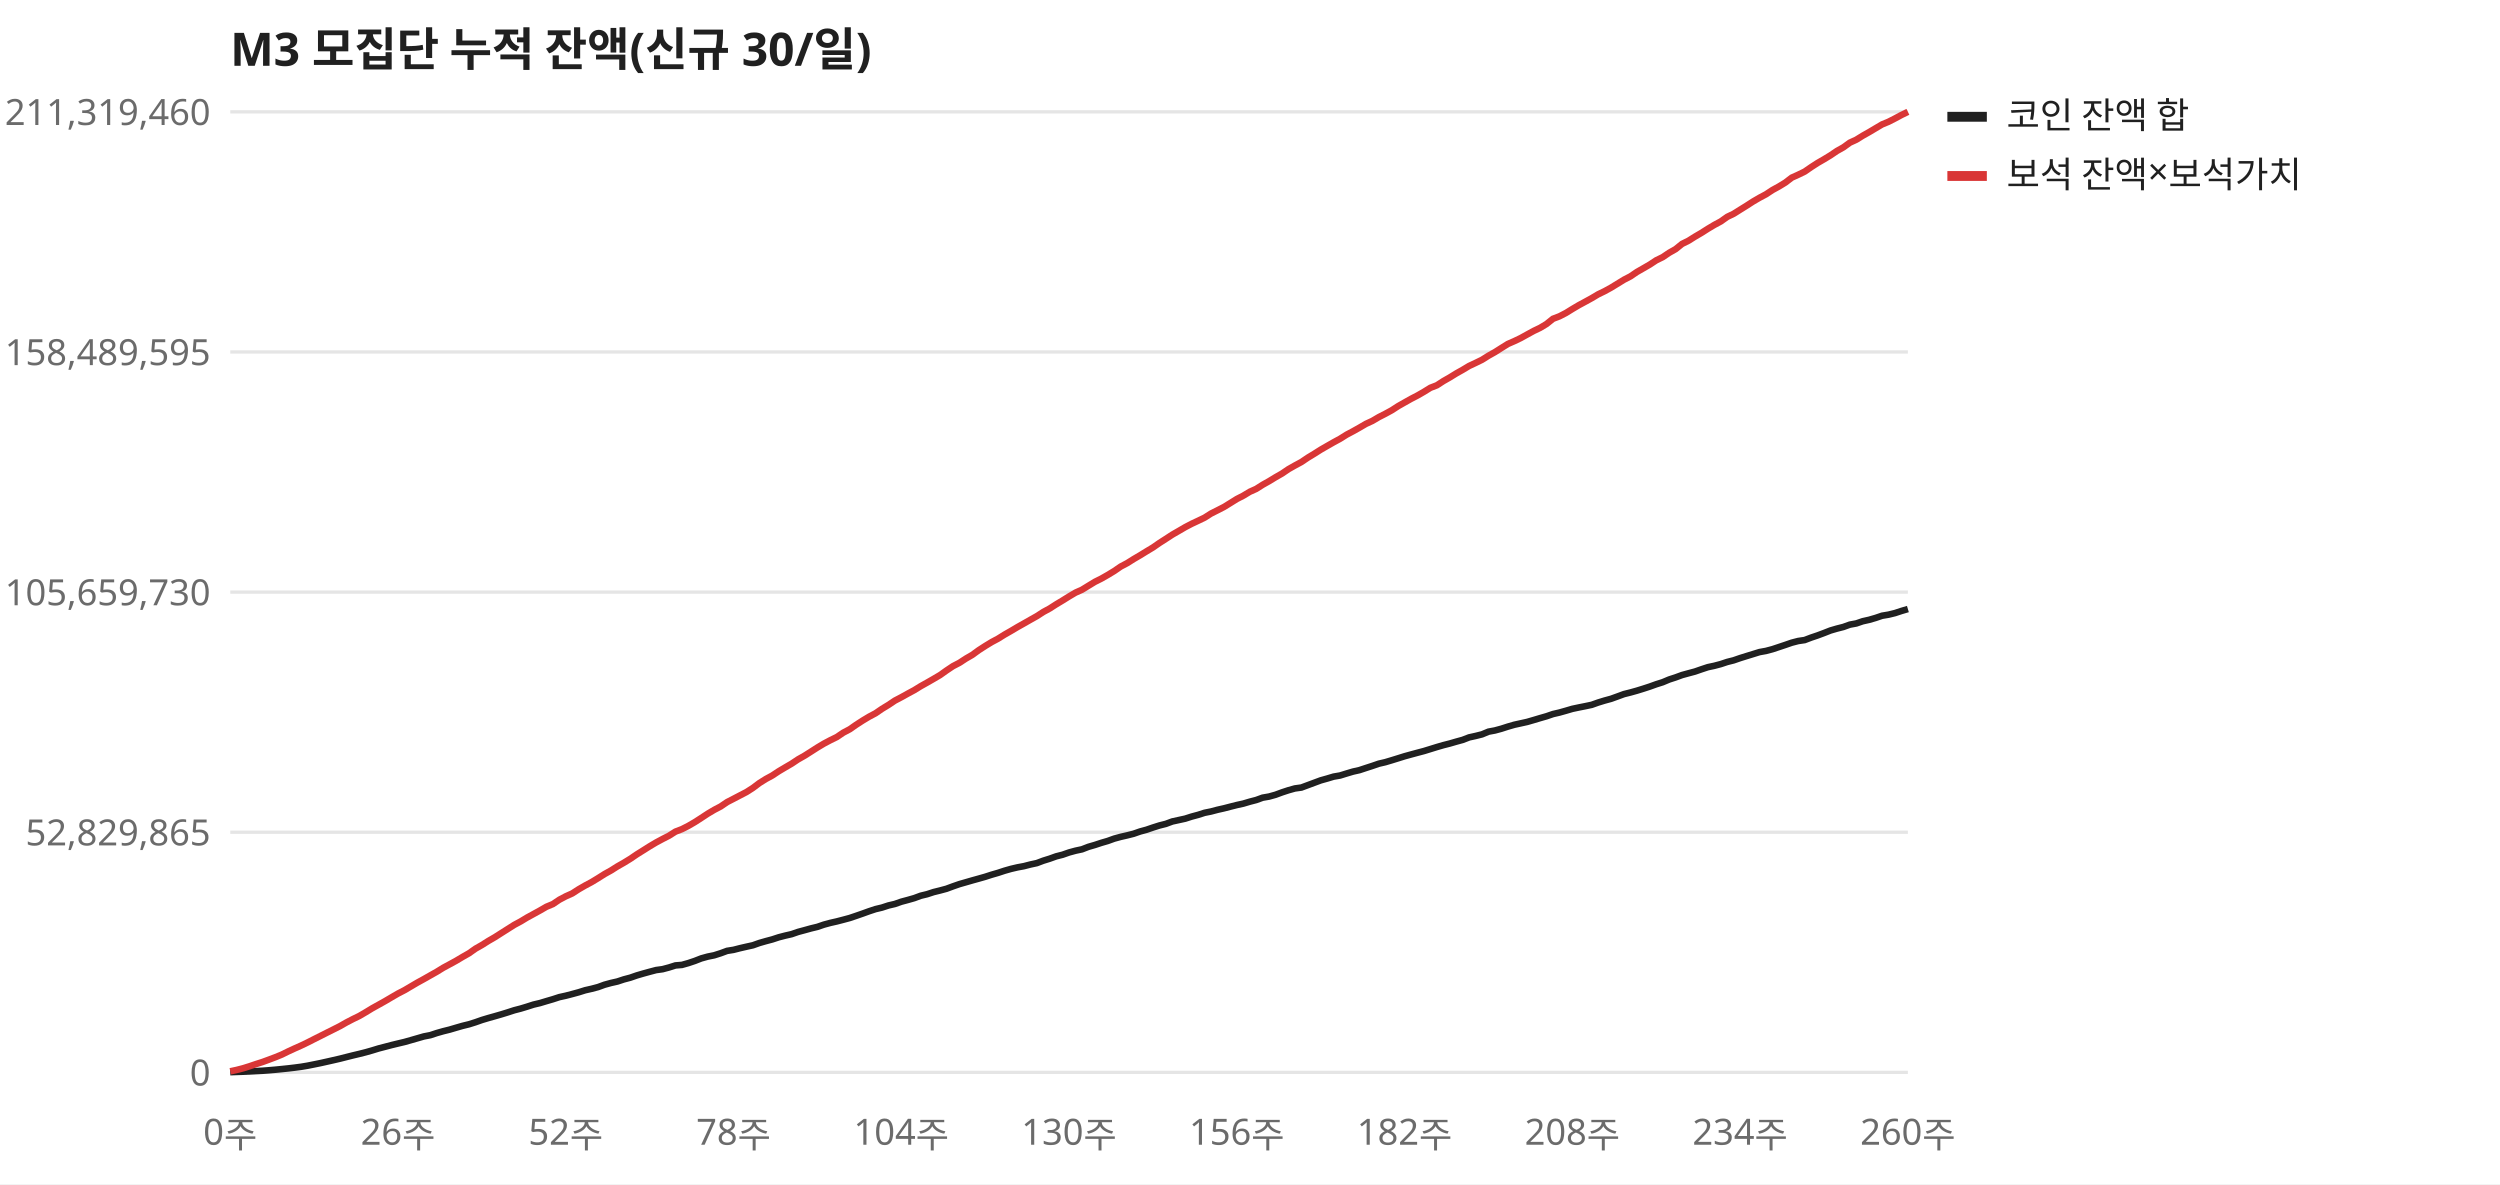
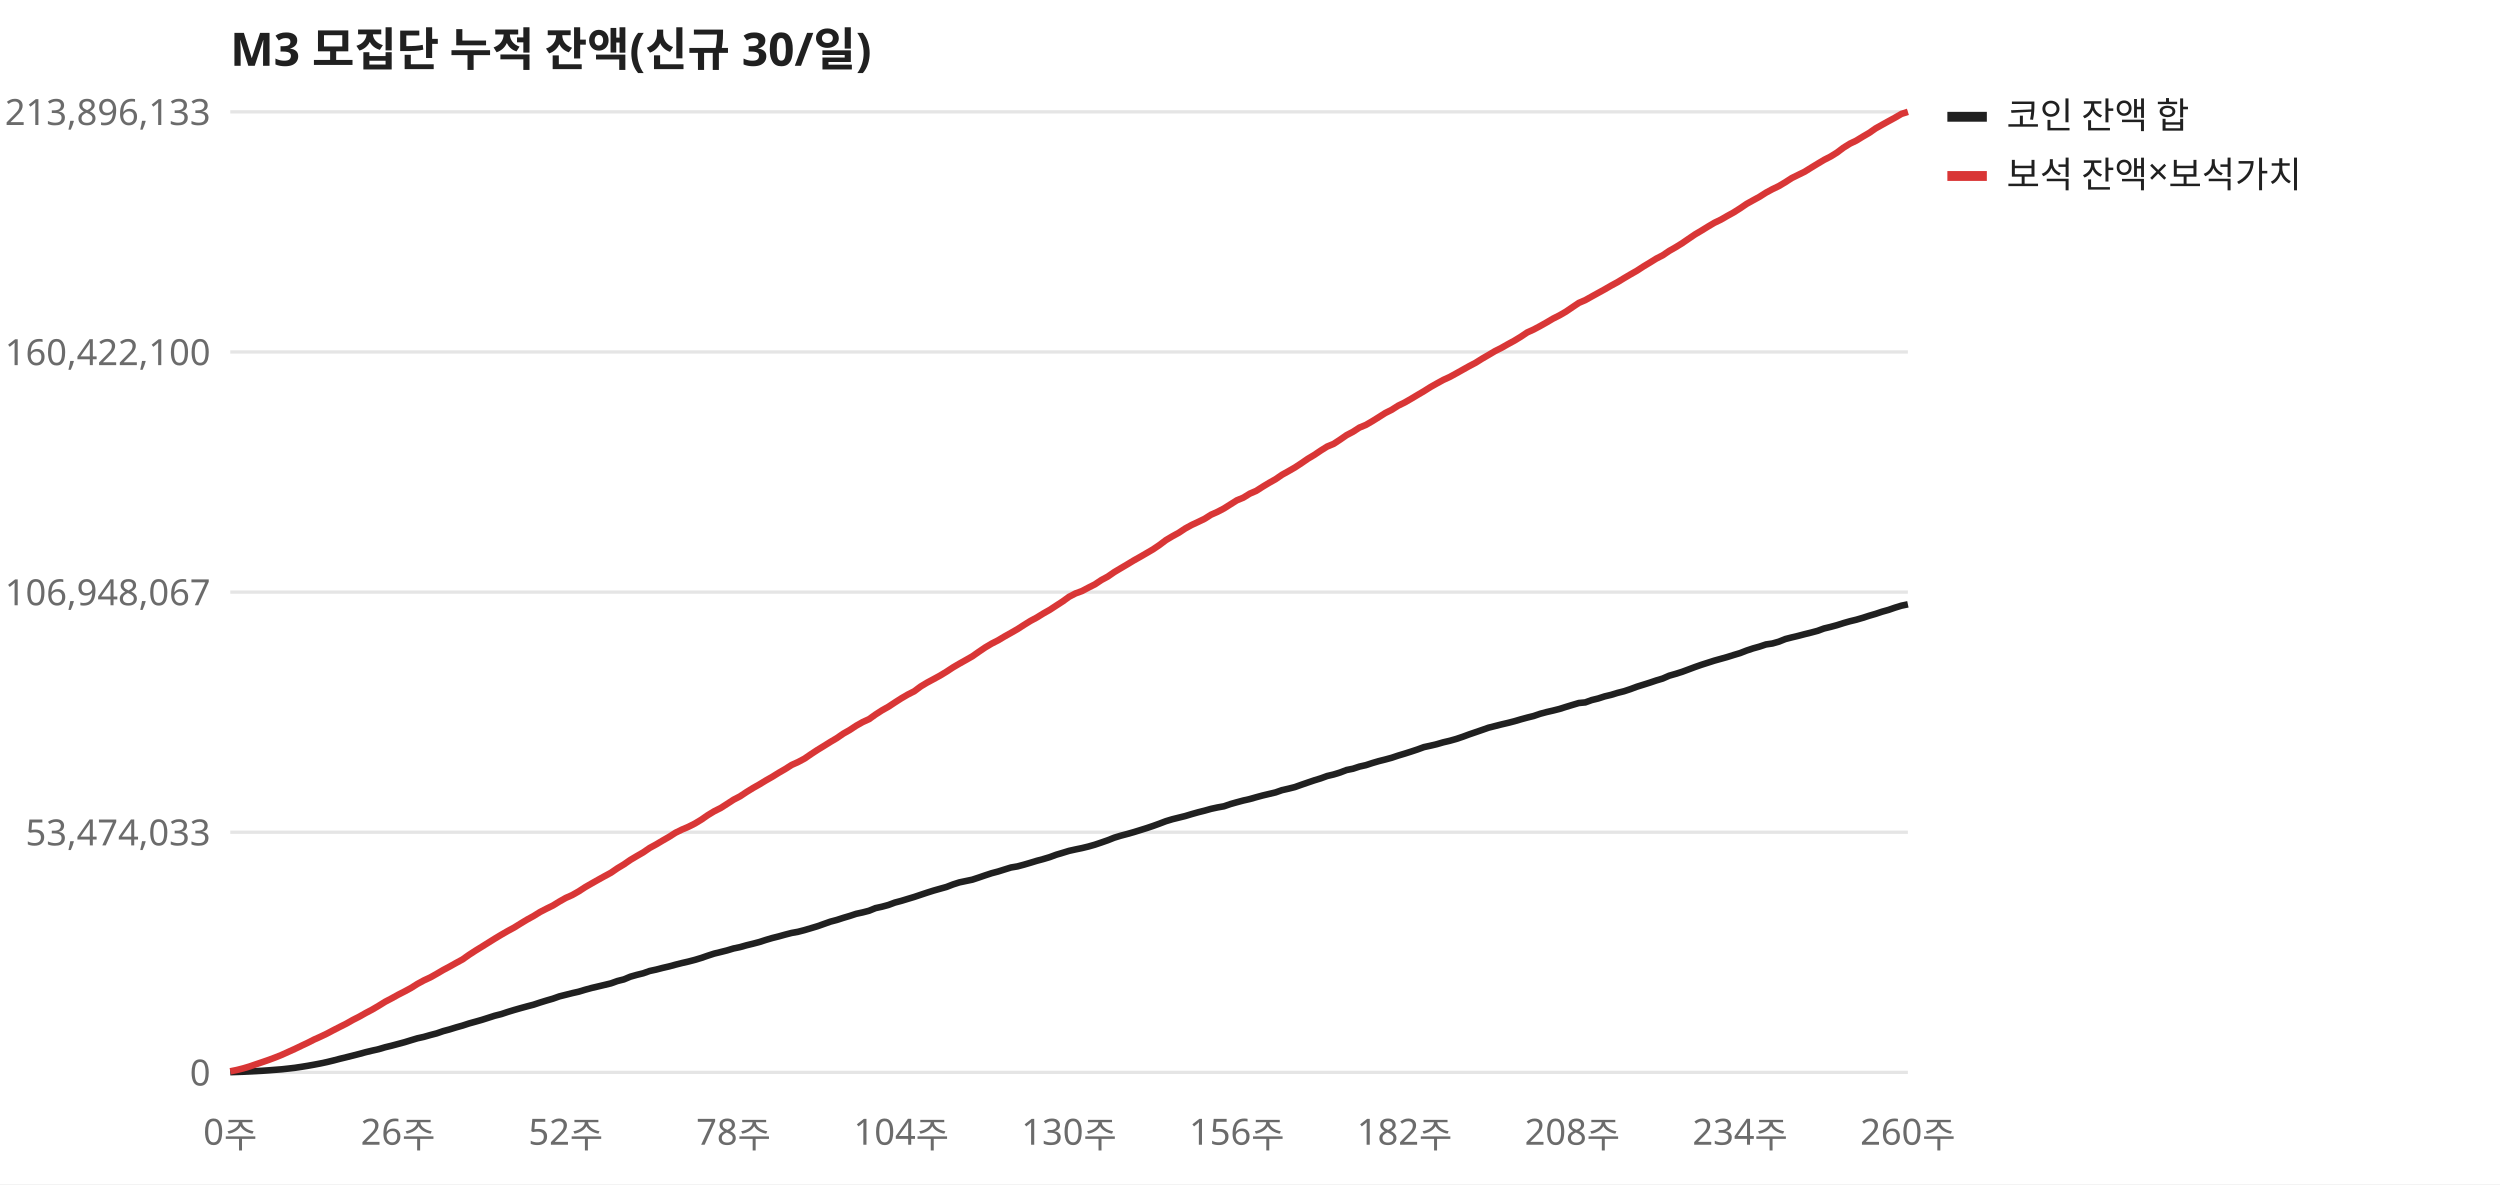
<svg xmlns="http://www.w3.org/2000/svg" viewBox="0 0 760 360" font-family="sans-serif" font-size="11">
  <rect width="100%" height="100%" fill="#fff" />
  <text x="70" y="20" font-size="14" font-weight="bold" fill="#202020">M3 모집단 누적 잔액(신규 30/일)</text>
  <line x1="70" x2="580" y1="326" y2="326" stroke="#e5e5e5" />
  <text x="64" y="330" text-anchor="end" fill="#6b6b6b">0</text>
  <line x1="70" x2="580" y1="253" y2="253" stroke="#e5e5e5" />
-   <text x="64" y="257" text-anchor="end" fill="#6b6b6b">52,829,865</text>
+   <text x="64" y="257" text-anchor="end" fill="#6b6b6b">53,474,033</text>
  <line x1="70" x2="580" y1="180" y2="180" stroke="#e5e5e5" />
-   <text x="64" y="184" text-anchor="end" fill="#6b6b6b">105,659,730</text>
+   <text x="64" y="184" text-anchor="end" fill="#6b6b6b">106,948,067</text>
  <line x1="70" x2="580" y1="107" y2="107" stroke="#e5e5e5" />
-   <text x="64" y="111" text-anchor="end" fill="#6b6b6b">158,489,595</text>
+   <text x="64" y="111" text-anchor="end" fill="#6b6b6b">160,422,100</text>
  <line x1="70" x2="580" y1="34" y2="34" stroke="#e5e5e5" />
-   <text x="64" y="38" text-anchor="end" fill="#6b6b6b">211,319,460</text>
+   <text x="64" y="38" text-anchor="end" fill="#6b6b6b">213,896,133</text>
  <text x="70" y="348" text-anchor="middle" fill="#6b6b6b">0주</text>
  <text x="71.962" y="348" text-anchor="middle" fill="#6b6b6b" />
  <text x="73.923" y="348" text-anchor="middle" fill="#6b6b6b" />
  <text x="75.885" y="348" text-anchor="middle" fill="#6b6b6b" />
  <text x="77.846" y="348" text-anchor="middle" fill="#6b6b6b" />
  <text x="79.808" y="348" text-anchor="middle" fill="#6b6b6b" />
  <text x="81.769" y="348" text-anchor="middle" fill="#6b6b6b" />
  <text x="83.731" y="348" text-anchor="middle" fill="#6b6b6b" />
  <text x="85.692" y="348" text-anchor="middle" fill="#6b6b6b" />
  <text x="87.654" y="348" text-anchor="middle" fill="#6b6b6b" />
  <text x="89.615" y="348" text-anchor="middle" fill="#6b6b6b" />
  <text x="91.577" y="348" text-anchor="middle" fill="#6b6b6b" />
  <text x="93.538" y="348" text-anchor="middle" fill="#6b6b6b" />
  <text x="95.5" y="348" text-anchor="middle" fill="#6b6b6b" />
  <text x="97.462" y="348" text-anchor="middle" fill="#6b6b6b" />
  <text x="99.423" y="348" text-anchor="middle" fill="#6b6b6b" />
  <text x="101.385" y="348" text-anchor="middle" fill="#6b6b6b" />
  <text x="103.346" y="348" text-anchor="middle" fill="#6b6b6b" />
  <text x="105.308" y="348" text-anchor="middle" fill="#6b6b6b" />
  <text x="107.269" y="348" text-anchor="middle" fill="#6b6b6b" />
  <text x="109.231" y="348" text-anchor="middle" fill="#6b6b6b" />
  <text x="111.192" y="348" text-anchor="middle" fill="#6b6b6b" />
  <text x="113.154" y="348" text-anchor="middle" fill="#6b6b6b" />
  <text x="115.115" y="348" text-anchor="middle" fill="#6b6b6b" />
  <text x="117.077" y="348" text-anchor="middle" fill="#6b6b6b" />
  <text x="119.038" y="348" text-anchor="middle" fill="#6b6b6b" />
  <text x="121" y="348" text-anchor="middle" fill="#6b6b6b">26주</text>
  <text x="122.962" y="348" text-anchor="middle" fill="#6b6b6b" />
  <text x="124.923" y="348" text-anchor="middle" fill="#6b6b6b" />
  <text x="126.885" y="348" text-anchor="middle" fill="#6b6b6b" />
  <text x="128.846" y="348" text-anchor="middle" fill="#6b6b6b" />
  <text x="130.808" y="348" text-anchor="middle" fill="#6b6b6b" />
  <text x="132.769" y="348" text-anchor="middle" fill="#6b6b6b" />
  <text x="134.731" y="348" text-anchor="middle" fill="#6b6b6b" />
  <text x="136.692" y="348" text-anchor="middle" fill="#6b6b6b" />
  <text x="138.654" y="348" text-anchor="middle" fill="#6b6b6b" />
  <text x="140.615" y="348" text-anchor="middle" fill="#6b6b6b" />
  <text x="142.577" y="348" text-anchor="middle" fill="#6b6b6b" />
  <text x="144.538" y="348" text-anchor="middle" fill="#6b6b6b" />
  <text x="146.5" y="348" text-anchor="middle" fill="#6b6b6b" />
  <text x="148.462" y="348" text-anchor="middle" fill="#6b6b6b" />
  <text x="150.423" y="348" text-anchor="middle" fill="#6b6b6b" />
  <text x="152.385" y="348" text-anchor="middle" fill="#6b6b6b" />
  <text x="154.346" y="348" text-anchor="middle" fill="#6b6b6b" />
  <text x="156.308" y="348" text-anchor="middle" fill="#6b6b6b" />
  <text x="158.269" y="348" text-anchor="middle" fill="#6b6b6b" />
  <text x="160.231" y="348" text-anchor="middle" fill="#6b6b6b" />
  <text x="162.192" y="348" text-anchor="middle" fill="#6b6b6b" />
  <text x="164.154" y="348" text-anchor="middle" fill="#6b6b6b" />
  <text x="166.115" y="348" text-anchor="middle" fill="#6b6b6b" />
  <text x="168.077" y="348" text-anchor="middle" fill="#6b6b6b" />
  <text x="170.038" y="348" text-anchor="middle" fill="#6b6b6b" />
  <text x="172" y="348" text-anchor="middle" fill="#6b6b6b">52주</text>
  <text x="173.962" y="348" text-anchor="middle" fill="#6b6b6b" />
  <text x="175.923" y="348" text-anchor="middle" fill="#6b6b6b" />
  <text x="177.885" y="348" text-anchor="middle" fill="#6b6b6b" />
  <text x="179.846" y="348" text-anchor="middle" fill="#6b6b6b" />
  <text x="181.808" y="348" text-anchor="middle" fill="#6b6b6b" />
  <text x="183.769" y="348" text-anchor="middle" fill="#6b6b6b" />
  <text x="185.731" y="348" text-anchor="middle" fill="#6b6b6b" />
  <text x="187.692" y="348" text-anchor="middle" fill="#6b6b6b" />
  <text x="189.654" y="348" text-anchor="middle" fill="#6b6b6b" />
  <text x="191.615" y="348" text-anchor="middle" fill="#6b6b6b" />
  <text x="193.577" y="348" text-anchor="middle" fill="#6b6b6b" />
  <text x="195.538" y="348" text-anchor="middle" fill="#6b6b6b" />
  <text x="197.5" y="348" text-anchor="middle" fill="#6b6b6b" />
  <text x="199.462" y="348" text-anchor="middle" fill="#6b6b6b" />
  <text x="201.423" y="348" text-anchor="middle" fill="#6b6b6b" />
  <text x="203.385" y="348" text-anchor="middle" fill="#6b6b6b" />
  <text x="205.346" y="348" text-anchor="middle" fill="#6b6b6b" />
  <text x="207.308" y="348" text-anchor="middle" fill="#6b6b6b" />
  <text x="209.269" y="348" text-anchor="middle" fill="#6b6b6b" />
  <text x="211.231" y="348" text-anchor="middle" fill="#6b6b6b" />
  <text x="213.192" y="348" text-anchor="middle" fill="#6b6b6b" />
  <text x="215.154" y="348" text-anchor="middle" fill="#6b6b6b" />
  <text x="217.115" y="348" text-anchor="middle" fill="#6b6b6b" />
  <text x="219.077" y="348" text-anchor="middle" fill="#6b6b6b" />
  <text x="221.038" y="348" text-anchor="middle" fill="#6b6b6b" />
  <text x="223" y="348" text-anchor="middle" fill="#6b6b6b">78주</text>
  <text x="224.962" y="348" text-anchor="middle" fill="#6b6b6b" />
  <text x="226.923" y="348" text-anchor="middle" fill="#6b6b6b" />
  <text x="228.885" y="348" text-anchor="middle" fill="#6b6b6b" />
  <text x="230.846" y="348" text-anchor="middle" fill="#6b6b6b" />
  <text x="232.808" y="348" text-anchor="middle" fill="#6b6b6b" />
  <text x="234.769" y="348" text-anchor="middle" fill="#6b6b6b" />
  <text x="236.731" y="348" text-anchor="middle" fill="#6b6b6b" />
  <text x="238.692" y="348" text-anchor="middle" fill="#6b6b6b" />
  <text x="240.654" y="348" text-anchor="middle" fill="#6b6b6b" />
  <text x="242.615" y="348" text-anchor="middle" fill="#6b6b6b" />
  <text x="244.577" y="348" text-anchor="middle" fill="#6b6b6b" />
  <text x="246.538" y="348" text-anchor="middle" fill="#6b6b6b" />
  <text x="248.5" y="348" text-anchor="middle" fill="#6b6b6b" />
  <text x="250.462" y="348" text-anchor="middle" fill="#6b6b6b" />
  <text x="252.423" y="348" text-anchor="middle" fill="#6b6b6b" />
  <text x="254.385" y="348" text-anchor="middle" fill="#6b6b6b" />
  <text x="256.346" y="348" text-anchor="middle" fill="#6b6b6b" />
  <text x="258.308" y="348" text-anchor="middle" fill="#6b6b6b" />
  <text x="260.269" y="348" text-anchor="middle" fill="#6b6b6b" />
  <text x="262.231" y="348" text-anchor="middle" fill="#6b6b6b" />
  <text x="264.192" y="348" text-anchor="middle" fill="#6b6b6b" />
  <text x="266.154" y="348" text-anchor="middle" fill="#6b6b6b" />
  <text x="268.115" y="348" text-anchor="middle" fill="#6b6b6b" />
  <text x="270.077" y="348" text-anchor="middle" fill="#6b6b6b" />
  <text x="272.038" y="348" text-anchor="middle" fill="#6b6b6b" />
  <text x="274" y="348" text-anchor="middle" fill="#6b6b6b">104주</text>
  <text x="275.962" y="348" text-anchor="middle" fill="#6b6b6b" />
  <text x="277.923" y="348" text-anchor="middle" fill="#6b6b6b" />
  <text x="279.885" y="348" text-anchor="middle" fill="#6b6b6b" />
  <text x="281.846" y="348" text-anchor="middle" fill="#6b6b6b" />
  <text x="283.808" y="348" text-anchor="middle" fill="#6b6b6b" />
  <text x="285.769" y="348" text-anchor="middle" fill="#6b6b6b" />
  <text x="287.731" y="348" text-anchor="middle" fill="#6b6b6b" />
  <text x="289.692" y="348" text-anchor="middle" fill="#6b6b6b" />
  <text x="291.654" y="348" text-anchor="middle" fill="#6b6b6b" />
  <text x="293.615" y="348" text-anchor="middle" fill="#6b6b6b" />
  <text x="295.577" y="348" text-anchor="middle" fill="#6b6b6b" />
  <text x="297.538" y="348" text-anchor="middle" fill="#6b6b6b" />
  <text x="299.5" y="348" text-anchor="middle" fill="#6b6b6b" />
  <text x="301.462" y="348" text-anchor="middle" fill="#6b6b6b" />
  <text x="303.423" y="348" text-anchor="middle" fill="#6b6b6b" />
  <text x="305.385" y="348" text-anchor="middle" fill="#6b6b6b" />
  <text x="307.346" y="348" text-anchor="middle" fill="#6b6b6b" />
  <text x="309.308" y="348" text-anchor="middle" fill="#6b6b6b" />
  <text x="311.269" y="348" text-anchor="middle" fill="#6b6b6b" />
  <text x="313.231" y="348" text-anchor="middle" fill="#6b6b6b" />
  <text x="315.192" y="348" text-anchor="middle" fill="#6b6b6b" />
  <text x="317.154" y="348" text-anchor="middle" fill="#6b6b6b" />
  <text x="319.115" y="348" text-anchor="middle" fill="#6b6b6b" />
  <text x="321.077" y="348" text-anchor="middle" fill="#6b6b6b" />
  <text x="323.038" y="348" text-anchor="middle" fill="#6b6b6b" />
  <text x="325" y="348" text-anchor="middle" fill="#6b6b6b">130주</text>
  <text x="326.962" y="348" text-anchor="middle" fill="#6b6b6b" />
  <text x="328.923" y="348" text-anchor="middle" fill="#6b6b6b" />
  <text x="330.885" y="348" text-anchor="middle" fill="#6b6b6b" />
  <text x="332.846" y="348" text-anchor="middle" fill="#6b6b6b" />
  <text x="334.808" y="348" text-anchor="middle" fill="#6b6b6b" />
  <text x="336.769" y="348" text-anchor="middle" fill="#6b6b6b" />
  <text x="338.731" y="348" text-anchor="middle" fill="#6b6b6b" />
  <text x="340.692" y="348" text-anchor="middle" fill="#6b6b6b" />
  <text x="342.654" y="348" text-anchor="middle" fill="#6b6b6b" />
  <text x="344.615" y="348" text-anchor="middle" fill="#6b6b6b" />
  <text x="346.577" y="348" text-anchor="middle" fill="#6b6b6b" />
  <text x="348.538" y="348" text-anchor="middle" fill="#6b6b6b" />
  <text x="350.5" y="348" text-anchor="middle" fill="#6b6b6b" />
  <text x="352.462" y="348" text-anchor="middle" fill="#6b6b6b" />
  <text x="354.423" y="348" text-anchor="middle" fill="#6b6b6b" />
  <text x="356.385" y="348" text-anchor="middle" fill="#6b6b6b" />
  <text x="358.346" y="348" text-anchor="middle" fill="#6b6b6b" />
  <text x="360.308" y="348" text-anchor="middle" fill="#6b6b6b" />
  <text x="362.269" y="348" text-anchor="middle" fill="#6b6b6b" />
  <text x="364.231" y="348" text-anchor="middle" fill="#6b6b6b" />
  <text x="366.192" y="348" text-anchor="middle" fill="#6b6b6b" />
  <text x="368.154" y="348" text-anchor="middle" fill="#6b6b6b" />
  <text x="370.115" y="348" text-anchor="middle" fill="#6b6b6b" />
  <text x="372.077" y="348" text-anchor="middle" fill="#6b6b6b" />
  <text x="374.038" y="348" text-anchor="middle" fill="#6b6b6b" />
  <text x="376" y="348" text-anchor="middle" fill="#6b6b6b">156주</text>
  <text x="377.962" y="348" text-anchor="middle" fill="#6b6b6b" />
  <text x="379.923" y="348" text-anchor="middle" fill="#6b6b6b" />
  <text x="381.885" y="348" text-anchor="middle" fill="#6b6b6b" />
  <text x="383.846" y="348" text-anchor="middle" fill="#6b6b6b" />
  <text x="385.808" y="348" text-anchor="middle" fill="#6b6b6b" />
  <text x="387.769" y="348" text-anchor="middle" fill="#6b6b6b" />
  <text x="389.731" y="348" text-anchor="middle" fill="#6b6b6b" />
  <text x="391.692" y="348" text-anchor="middle" fill="#6b6b6b" />
  <text x="393.654" y="348" text-anchor="middle" fill="#6b6b6b" />
  <text x="395.615" y="348" text-anchor="middle" fill="#6b6b6b" />
  <text x="397.577" y="348" text-anchor="middle" fill="#6b6b6b" />
  <text x="399.538" y="348" text-anchor="middle" fill="#6b6b6b" />
  <text x="401.5" y="348" text-anchor="middle" fill="#6b6b6b" />
  <text x="403.462" y="348" text-anchor="middle" fill="#6b6b6b" />
  <text x="405.423" y="348" text-anchor="middle" fill="#6b6b6b" />
  <text x="407.385" y="348" text-anchor="middle" fill="#6b6b6b" />
  <text x="409.346" y="348" text-anchor="middle" fill="#6b6b6b" />
  <text x="411.308" y="348" text-anchor="middle" fill="#6b6b6b" />
  <text x="413.269" y="348" text-anchor="middle" fill="#6b6b6b" />
  <text x="415.231" y="348" text-anchor="middle" fill="#6b6b6b" />
  <text x="417.192" y="348" text-anchor="middle" fill="#6b6b6b" />
  <text x="419.154" y="348" text-anchor="middle" fill="#6b6b6b" />
  <text x="421.115" y="348" text-anchor="middle" fill="#6b6b6b" />
  <text x="423.077" y="348" text-anchor="middle" fill="#6b6b6b" />
  <text x="425.038" y="348" text-anchor="middle" fill="#6b6b6b" />
  <text x="427" y="348" text-anchor="middle" fill="#6b6b6b">182주</text>
  <text x="428.962" y="348" text-anchor="middle" fill="#6b6b6b" />
  <text x="430.923" y="348" text-anchor="middle" fill="#6b6b6b" />
  <text x="432.885" y="348" text-anchor="middle" fill="#6b6b6b" />
  <text x="434.846" y="348" text-anchor="middle" fill="#6b6b6b" />
  <text x="436.808" y="348" text-anchor="middle" fill="#6b6b6b" />
  <text x="438.769" y="348" text-anchor="middle" fill="#6b6b6b" />
  <text x="440.731" y="348" text-anchor="middle" fill="#6b6b6b" />
  <text x="442.692" y="348" text-anchor="middle" fill="#6b6b6b" />
  <text x="444.654" y="348" text-anchor="middle" fill="#6b6b6b" />
  <text x="446.615" y="348" text-anchor="middle" fill="#6b6b6b" />
  <text x="448.577" y="348" text-anchor="middle" fill="#6b6b6b" />
  <text x="450.538" y="348" text-anchor="middle" fill="#6b6b6b" />
  <text x="452.5" y="348" text-anchor="middle" fill="#6b6b6b" />
  <text x="454.462" y="348" text-anchor="middle" fill="#6b6b6b" />
  <text x="456.423" y="348" text-anchor="middle" fill="#6b6b6b" />
  <text x="458.385" y="348" text-anchor="middle" fill="#6b6b6b" />
  <text x="460.346" y="348" text-anchor="middle" fill="#6b6b6b" />
  <text x="462.308" y="348" text-anchor="middle" fill="#6b6b6b" />
  <text x="464.269" y="348" text-anchor="middle" fill="#6b6b6b" />
  <text x="466.231" y="348" text-anchor="middle" fill="#6b6b6b" />
  <text x="468.192" y="348" text-anchor="middle" fill="#6b6b6b" />
  <text x="470.154" y="348" text-anchor="middle" fill="#6b6b6b" />
  <text x="472.115" y="348" text-anchor="middle" fill="#6b6b6b" />
  <text x="474.077" y="348" text-anchor="middle" fill="#6b6b6b" />
  <text x="476.038" y="348" text-anchor="middle" fill="#6b6b6b" />
  <text x="478" y="348" text-anchor="middle" fill="#6b6b6b">208주</text>
  <text x="479.962" y="348" text-anchor="middle" fill="#6b6b6b" />
  <text x="481.923" y="348" text-anchor="middle" fill="#6b6b6b" />
  <text x="483.885" y="348" text-anchor="middle" fill="#6b6b6b" />
  <text x="485.846" y="348" text-anchor="middle" fill="#6b6b6b" />
  <text x="487.808" y="348" text-anchor="middle" fill="#6b6b6b" />
  <text x="489.769" y="348" text-anchor="middle" fill="#6b6b6b" />
  <text x="491.731" y="348" text-anchor="middle" fill="#6b6b6b" />
  <text x="493.692" y="348" text-anchor="middle" fill="#6b6b6b" />
  <text x="495.654" y="348" text-anchor="middle" fill="#6b6b6b" />
  <text x="497.615" y="348" text-anchor="middle" fill="#6b6b6b" />
  <text x="499.577" y="348" text-anchor="middle" fill="#6b6b6b" />
  <text x="501.538" y="348" text-anchor="middle" fill="#6b6b6b" />
  <text x="503.5" y="348" text-anchor="middle" fill="#6b6b6b" />
  <text x="505.462" y="348" text-anchor="middle" fill="#6b6b6b" />
  <text x="507.423" y="348" text-anchor="middle" fill="#6b6b6b" />
  <text x="509.385" y="348" text-anchor="middle" fill="#6b6b6b" />
  <text x="511.346" y="348" text-anchor="middle" fill="#6b6b6b" />
  <text x="513.308" y="348" text-anchor="middle" fill="#6b6b6b" />
  <text x="515.269" y="348" text-anchor="middle" fill="#6b6b6b" />
  <text x="517.231" y="348" text-anchor="middle" fill="#6b6b6b" />
  <text x="519.192" y="348" text-anchor="middle" fill="#6b6b6b" />
  <text x="521.154" y="348" text-anchor="middle" fill="#6b6b6b" />
  <text x="523.115" y="348" text-anchor="middle" fill="#6b6b6b" />
  <text x="525.077" y="348" text-anchor="middle" fill="#6b6b6b" />
  <text x="527.038" y="348" text-anchor="middle" fill="#6b6b6b" />
  <text x="529" y="348" text-anchor="middle" fill="#6b6b6b">234주</text>
  <text x="530.962" y="348" text-anchor="middle" fill="#6b6b6b" />
  <text x="532.923" y="348" text-anchor="middle" fill="#6b6b6b" />
  <text x="534.885" y="348" text-anchor="middle" fill="#6b6b6b" />
  <text x="536.846" y="348" text-anchor="middle" fill="#6b6b6b" />
  <text x="538.808" y="348" text-anchor="middle" fill="#6b6b6b" />
  <text x="540.769" y="348" text-anchor="middle" fill="#6b6b6b" />
  <text x="542.731" y="348" text-anchor="middle" fill="#6b6b6b" />
  <text x="544.692" y="348" text-anchor="middle" fill="#6b6b6b" />
  <text x="546.654" y="348" text-anchor="middle" fill="#6b6b6b" />
  <text x="548.615" y="348" text-anchor="middle" fill="#6b6b6b" />
  <text x="550.577" y="348" text-anchor="middle" fill="#6b6b6b" />
  <text x="552.538" y="348" text-anchor="middle" fill="#6b6b6b" />
  <text x="554.5" y="348" text-anchor="middle" fill="#6b6b6b" />
  <text x="556.462" y="348" text-anchor="middle" fill="#6b6b6b" />
  <text x="558.423" y="348" text-anchor="middle" fill="#6b6b6b" />
  <text x="560.385" y="348" text-anchor="middle" fill="#6b6b6b" />
  <text x="562.346" y="348" text-anchor="middle" fill="#6b6b6b" />
  <text x="564.308" y="348" text-anchor="middle" fill="#6b6b6b" />
  <text x="566.269" y="348" text-anchor="middle" fill="#6b6b6b" />
  <text x="568.231" y="348" text-anchor="middle" fill="#6b6b6b" />
  <text x="570.192" y="348" text-anchor="middle" fill="#6b6b6b" />
  <text x="572.154" y="348" text-anchor="middle" fill="#6b6b6b" />
  <text x="574.115" y="348" text-anchor="middle" fill="#6b6b6b" />
  <text x="576.077" y="348" text-anchor="middle" fill="#6b6b6b" />
  <text x="578.038" y="348" text-anchor="middle" fill="#6b6b6b" />
  <text x="580" y="348" text-anchor="middle" fill="#6b6b6b">260주</text>
-   <polyline fill="none" stroke="#202020" stroke-width="2" points="70,325.94 71.962,325.867 73.923,325.799 75.885,325.715 77.846,325.609 79.808,325.508 81.769,325.359 83.731,325.189 85.692,324.995 87.654,324.789 89.615,324.557 91.577,324.297 93.538,323.967 95.5,323.574 97.462,323.175 99.423,322.736 101.385,322.295 103.346,321.841 105.308,321.342 107.269,320.85 109.231,320.383 111.192,319.886 113.154,319.33 115.115,318.728 117.077,318.219 119.038,317.704 121,317.227 122.962,316.762 124.923,316.208 126.885,315.643 128.846,315.077 130.808,314.697 132.769,314.052 134.731,313.492 136.692,313.005 138.654,312.426 140.615,311.863 142.577,311.381 144.538,310.765 146.5,310.074 148.462,309.485 150.423,308.935 152.385,308.368 154.346,307.764 156.308,307.127 158.269,306.618 160.231,306.026 162.192,305.395 164.154,304.933 166.115,304.342 168.077,303.767 170.038,303.129 172,302.699 173.962,302.188 175.923,301.654 177.885,301.038 179.846,300.592 181.808,300.075 183.769,299.36 185.731,298.823 187.692,298.381 189.654,297.733 191.615,297.215 193.577,296.534 195.538,295.96 197.5,295.42 199.462,294.902 201.423,294.635 203.385,294.112 205.346,293.492 207.308,293.33 209.269,292.777 211.231,292.118 213.192,291.352 215.154,290.809 217.115,290.411 219.077,289.788 221.038,289.064 223,288.75 224.962,288.249 226.923,287.798 228.885,287.367 230.846,286.67 232.808,286.107 234.769,285.586 236.731,284.942 238.692,284.433 240.654,283.985 242.615,283.305 244.577,282.778 246.538,282.236 248.5,281.762 250.462,281.089 252.423,280.558 254.385,280.113 256.346,279.605 258.308,279.077 260.269,278.414 262.231,277.735 264.192,277.025 266.154,276.375 268.115,275.91 270.077,275.268 272.038,274.809 274,274.121 275.962,273.594 277.923,273.037 279.885,272.31 281.846,271.836 283.808,271.194 285.769,270.711 287.731,270.184 289.692,269.457 291.654,268.775 293.615,268.212 295.577,267.645 297.538,267.101 299.5,266.543 301.462,265.91 303.423,265.343 305.385,264.697 307.346,264.139 309.308,263.681 311.269,263.317 313.231,262.812 315.192,262.386 317.154,261.649 319.115,261.038 321.077,260.332 323.038,259.836 325,259.149 326.962,258.614 328.923,258.193 330.885,257.437 332.846,256.867 334.808,256.221 336.769,255.648 338.731,254.939 340.692,254.404 342.654,253.955 344.615,253.46 346.577,252.776 348.538,252.242 350.5,251.57 352.462,250.948 354.423,250.455 356.385,249.726 358.346,249.299 360.308,248.87 362.269,248.242 364.231,247.716 366.192,247.092 368.154,246.695 370.115,246.176 372.077,245.734 374.038,245.226 376,244.73 377.962,244.298 379.923,243.717 381.885,243.206 383.846,242.495 385.808,242.154 387.769,241.605 389.731,240.882 391.692,240.236 393.654,239.687 395.615,239.415 397.577,238.687 399.538,237.958 401.5,237.23 403.462,236.681 405.423,236.093 407.385,235.755 409.346,235.148 411.308,234.565 413.269,234.121 415.231,233.476 417.192,232.84 419.154,232.165 421.115,231.711 423.077,231.126 425.038,230.519 427,229.904 428.962,229.363 430.923,228.833 432.885,228.314 434.846,227.71 436.808,227.102 438.769,226.532 440.731,226.034 442.692,225.462 444.654,224.926 446.615,224.168 448.577,223.734 450.538,223.244 452.5,222.428 454.462,222.06 456.423,221.528 458.385,220.895 460.346,220.327 462.308,219.895 464.269,219.462 466.231,218.892 468.192,218.306 470.154,217.742 472.115,217.069 474.077,216.616 476.038,216.062 478,215.485 479.962,215.072 481.923,214.681 483.885,214.266 485.846,213.569 487.808,212.968 489.769,212.433 491.731,211.725 493.692,211.003 495.654,210.514 497.615,209.967 499.577,209.36 501.538,208.722 503.5,208.016 505.462,207.396 507.423,206.57 509.385,205.934 511.346,205.213 513.308,204.676 515.269,204.152 517.231,203.47 519.192,202.821 521.154,202.403 523.115,201.886 525.077,201.234 527.038,200.74 529,200.061 530.962,199.447 532.923,198.845 534.885,198.237 536.846,197.883 538.808,197.361 540.769,196.712 542.731,196.055 544.692,195.378 546.654,194.869 548.615,194.579 550.577,193.834 552.538,193.173 554.5,192.442 556.462,191.668 558.423,191.097 560.385,190.599 562.346,189.892 564.308,189.527 566.269,188.859 568.231,188.42 570.192,187.849 572.154,187.183 574.115,186.857 576.077,186.378 578.038,185.732 580,185.15" />
+   <polyline fill="none" stroke="#202020" stroke-width="2" points="70,325.94 71.962,325.877 73.923,325.809 75.885,325.719 77.846,325.619 79.808,325.511 81.769,325.372 83.731,325.215 85.692,325.063 87.654,324.847 89.615,324.617 91.577,324.323 93.538,324.007 95.5,323.655 97.462,323.28 99.423,322.86 101.385,322.384 103.346,321.867 105.308,321.391 107.269,320.9 109.231,320.396 111.192,319.86 113.154,319.389 115.115,318.949 117.077,318.367 119.038,317.894 121,317.368 122.962,316.842 124.923,316.238 126.885,315.648 128.846,315.216 130.808,314.655 132.769,314.145 134.731,313.461 136.692,312.937 138.654,312.327 140.615,311.779 142.577,311.133 144.538,310.591 146.5,310.032 148.462,309.406 150.423,308.779 152.385,308.288 154.346,307.633 156.308,307.034 158.269,306.474 160.231,305.938 162.192,305.427 164.154,304.775 166.115,304.169 168.077,303.601 170.038,302.905 172,302.412 173.962,301.917 175.923,301.473 177.885,300.879 179.846,300.342 181.808,299.883 183.769,299.415 185.731,298.94 187.692,298.235 189.654,297.74 191.615,296.921 193.577,296.363 195.538,295.877 197.5,295.181 199.462,294.759 201.423,294.249 203.385,293.797 205.346,293.262 207.308,292.765 209.269,292.315 211.231,291.804 213.192,291.213 215.154,290.533 217.115,289.895 219.077,289.418 221.038,288.922 223,288.333 224.962,287.926 226.923,287.37 228.885,286.893 230.846,286.376 232.808,285.74 234.769,285.159 236.731,284.669 238.692,284.121 240.654,283.615 242.615,283.259 244.577,282.75 246.538,282.167 248.5,281.581 250.462,280.885 252.423,280.188 254.385,279.669 256.346,279.033 258.308,278.452 260.269,277.802 262.231,277.378 264.192,276.869 266.154,276.069 268.115,275.643 270.077,275.114 272.038,274.381 274,273.863 275.962,273.264 277.923,272.673 279.885,272.015 281.846,271.359 283.808,270.738 285.769,270.183 287.731,269.636 289.692,268.876 291.654,268.247 293.615,267.834 295.577,267.423 297.538,266.777 299.5,266.102 301.462,265.458 303.423,264.94 305.385,264.323 307.346,263.716 309.308,263.388 311.269,262.862 313.231,262.286 315.192,261.685 317.154,261.16 319.115,260.573 321.077,259.843 323.038,259.262 325,258.66 326.962,258.225 328.923,257.818 330.885,257.343 332.846,256.785 334.808,256.123 336.769,255.438 338.731,254.658 340.692,254.057 342.654,253.537 344.615,252.981 346.577,252.373 348.538,251.762 350.5,251.1 352.462,250.39 354.423,249.644 356.385,249.051 358.346,248.564 360.308,248.081 362.269,247.488 364.231,246.934 366.192,246.44 368.154,245.89 370.115,245.466 372.077,245.116 374.038,244.437 376,243.884 377.962,243.358 379.923,242.914 381.885,242.356 383.846,241.825 385.808,241.358 387.769,240.894 389.731,240.205 391.692,239.762 393.654,239.269 395.615,238.568 397.577,237.892 399.538,237.224 401.5,236.624 403.462,235.909 405.423,235.444 407.385,234.841 409.346,234.087 411.308,233.692 413.269,233.046 415.231,232.605 417.192,231.964 419.154,231.385 421.115,230.893 423.077,230.36 425.038,229.7 427,229.113 428.962,228.489 430.923,227.837 432.885,227.119 434.846,226.697 436.808,226.228 438.769,225.659 440.731,225.2 442.692,224.646 444.654,223.988 446.615,223.259 448.577,222.591 450.538,221.915 452.5,221.224 454.462,220.729 456.423,220.23 458.385,219.768 460.346,219.266 462.308,218.687 464.269,218.152 466.231,217.668 468.192,216.994 470.154,216.469 472.115,216.017 474.077,215.523 476.038,214.901 478,214.303 479.962,213.718 481.923,213.529 483.885,212.821 485.846,212.344 487.808,211.709 489.769,211.241 491.731,210.638 493.692,210.144 495.654,209.493 497.615,208.761 499.577,208.148 501.538,207.53 503.5,206.865 505.462,206.279 507.423,205.418 509.385,204.856 511.346,204.239 513.308,203.511 515.269,202.777 517.231,202.093 519.192,201.467 521.154,200.835 523.115,200.289 525.077,199.739 527.038,199.122 529,198.536 530.962,197.768 532.923,197.115 534.885,196.569 536.846,195.914 538.808,195.623 540.769,195.067 542.731,194.275 544.692,193.771 546.654,193.306 548.615,192.786 550.577,192.303 552.538,191.778 554.5,191.059 556.462,190.589 558.423,190.057 560.385,189.432 562.346,188.869 564.308,188.397 566.269,187.823 568.231,187.188 570.192,186.613 572.154,185.955 574.115,185.408 576.077,184.728 578.038,184.126 580,183.714" />
  <rect x="592" y="34" width="12" height="3" fill="#202020" />
  <text x="610" y="39" fill="#202020">코인 잔액 합</text>
-   <polyline fill="none" stroke="#d93636" stroke-width="2" points="70,325.68 71.962,325.257 73.923,324.75 75.885,324.139 77.846,323.472 79.808,322.847 81.769,322.126 83.731,321.389 85.692,320.582 87.654,319.616 89.615,318.711 91.577,317.837 93.538,316.893 95.5,315.895 97.462,314.911 99.423,313.919 101.385,312.939 103.346,311.948 105.308,310.831 107.269,309.811 109.231,308.857 111.192,307.711 113.154,306.516 115.115,305.428 117.077,304.331 119.038,303.176 121,302.037 122.962,301.023 124.923,299.869 126.885,298.714 128.846,297.639 130.808,296.525 132.769,295.419 134.731,294.209 136.692,293.15 138.654,292.078 140.615,290.909 142.577,289.791 144.538,288.405 146.5,287.288 148.462,286.049 150.423,284.914 152.385,283.662 154.346,282.422 156.308,281.176 158.269,280.121 160.231,278.937 162.192,277.866 164.154,276.787 166.115,275.657 168.077,274.84 170.038,273.519 172,272.481 173.962,271.601 175.923,270.335 177.885,269.203 179.846,268.155 181.808,266.966 183.769,265.724 185.731,264.632 187.692,263.394 189.654,262.277 191.615,261.075 193.577,259.741 195.538,258.514 197.5,257.275 199.462,256.111 201.423,255.057 203.385,254.053 205.346,252.813 207.308,252.06 209.269,251.06 211.231,249.92 213.192,248.656 215.154,247.364 217.115,246.198 219.077,245.171 221.038,243.84 223,242.828 224.962,241.802 226.923,240.785 228.885,239.529 230.846,238.054 232.808,236.823 234.769,235.76 236.731,234.463 238.692,233.297 240.654,232.156 242.615,230.85 244.577,229.738 246.538,228.494 248.5,227.239 250.462,226.066 252.423,225.024 254.385,224.065 256.346,222.737 258.308,221.699 260.269,220.334 262.231,219.064 264.192,217.885 266.154,216.842 268.115,215.499 270.077,214.306 272.038,212.991 274,211.959 275.962,210.869 277.923,209.813 279.885,208.606 281.846,207.509 283.808,206.381 285.769,205.228 287.731,203.833 289.692,202.523 291.654,201.502 293.615,200.221 295.577,199.085 297.538,197.656 299.5,196.389 301.462,195.194 303.423,194.146 305.385,192.92 307.346,191.802 309.308,190.636 311.269,189.533 313.231,188.414 315.192,187.311 317.154,186.044 319.115,184.977 321.077,183.716 323.038,182.541 325,181.317 326.962,180.155 328.923,179.277 330.885,178.072 332.846,176.878 334.808,175.896 336.769,174.777 338.731,173.587 340.692,172.235 342.654,171.199 344.615,169.967 346.577,168.819 348.538,167.608 350.5,166.428 352.462,165.068 354.423,163.811 356.385,162.531 358.346,161.402 360.308,160.258 362.269,159.232 364.231,158.311 366.192,157.369 368.154,156.12 370.115,155.134 372.077,154.124 374.038,152.918 376,151.696 377.962,150.69 379.923,149.505 381.885,148.622 383.846,147.377 385.808,146.274 387.769,145.079 389.731,143.959 391.692,142.628 393.654,141.515 395.615,140.457 397.577,139.134 399.538,137.945 401.5,136.702 403.462,135.571 405.423,134.451 407.385,133.386 409.346,132.152 411.308,131.109 413.269,130.011 415.231,128.861 417.192,127.957 419.154,126.804 421.115,125.801 423.077,124.733 425.038,123.465 427,122.35 428.962,121.247 430.923,120.23 432.885,119.104 434.846,117.89 436.808,117.131 438.769,115.861 440.731,114.74 442.692,113.529 444.654,112.427 446.615,111.251 448.577,110.331 450.538,109.371 452.5,108.139 454.462,107.039 456.423,105.793 458.385,104.568 460.346,103.708 462.308,102.767 464.269,101.681 466.231,100.606 468.192,99.668 470.154,98.486 472.115,96.912 474.077,96.16 476.038,95.149 478,93.936 479.962,92.775 481.923,91.716 483.885,90.637 485.846,89.471 487.808,88.519 489.769,87.442 491.731,86.237 493.692,85.033 495.654,84.017 497.615,82.684 499.577,81.56 501.538,80.425 503.5,79.131 505.462,78.174 507.423,76.847 509.385,75.735 511.346,74.151 513.308,73.178 515.269,71.946 517.231,70.797 519.192,69.547 521.154,68.375 523.115,67.318 525.077,65.93 527.038,64.983 529,63.751 530.962,62.53 532.923,61.264 534.885,60.119 536.846,59.074 538.808,57.782 540.769,56.706 542.731,55.51 544.692,54.008 546.654,53.12 548.615,52.168 550.577,50.818 552.538,49.549 554.5,48.415 556.462,47.223 558.423,45.896 560.385,44.792 562.346,43.376 564.308,42.472 566.269,41.259 568.231,40.153 570.192,38.986 572.154,37.823 574.115,37.013 576.077,36.012 578.038,34.957 580,34" />
+   <polyline fill="none" stroke="#d93636" stroke-width="2" points="70,325.682 71.962,325.281 73.923,324.787 75.885,324.203 77.846,323.526 79.808,322.865 81.769,322.184 83.731,321.449 85.692,320.657 87.654,319.768 89.615,318.884 91.577,317.939 93.538,317.017 95.5,316.016 97.462,315.137 99.423,314.198 101.385,313.16 103.346,312.158 105.308,311.17 107.269,310.056 109.231,309.058 111.192,307.948 113.154,306.912 115.115,305.76 117.077,304.539 119.038,303.512 121,302.418 122.962,301.418 124.923,300.359 126.885,299.119 128.846,298.049 130.808,297.137 132.769,296.033 134.731,294.88 136.692,293.835 138.654,292.734 140.615,291.666 142.577,290.276 144.538,289.003 146.5,287.795 148.462,286.568 150.423,285.341 152.385,284.162 154.346,283.03 156.308,281.971 158.269,280.748 160.231,279.562 162.192,278.485 164.154,277.262 166.115,276.251 168.077,275.286 170.038,274.079 172,272.97 173.962,272.097 175.923,270.982 177.885,269.705 179.846,268.574 181.808,267.465 183.769,266.374 185.731,265.313 187.692,263.967 189.654,262.782 191.615,261.423 193.577,260.257 195.538,259.124 197.5,257.779 199.462,256.705 201.423,255.538 203.385,254.414 205.346,253.153 207.308,252.193 209.269,251.351 211.231,250.365 213.192,249.183 215.154,247.819 217.115,246.628 219.077,245.642 221.038,244.389 223,243.111 224.962,242.091 226.923,240.79 228.885,239.578 230.846,238.466 232.808,237.27 234.769,236.154 236.731,234.932 238.692,233.799 240.654,232.548 242.615,231.663 244.577,230.617 246.538,229.27 248.5,227.979 250.462,226.78 252.423,225.55 254.385,224.394 256.346,223.038 258.308,221.925 260.269,220.63 262.231,219.521 264.192,218.623 266.154,217.218 268.115,215.952 270.077,214.849 272.038,213.552 274,212.295 275.962,211.148 277.923,210.156 279.885,208.69 281.846,207.51 283.808,206.456 285.769,205.384 287.731,204.192 289.692,202.903 291.654,201.75 293.615,200.656 295.577,199.534 297.538,198.157 299.5,196.826 301.462,195.66 303.423,194.659 305.385,193.487 307.346,192.388 309.308,191.263 311.269,189.999 313.231,188.778 315.192,187.722 317.154,186.508 319.115,185.399 321.077,184.115 323.038,182.844 325,181.424 326.962,180.399 328.923,179.678 330.885,178.642 332.846,177.649 334.808,176.34 336.769,175.278 338.731,173.922 340.692,172.75 342.654,171.594 344.615,170.404 346.577,169.304 348.538,168.163 350.5,167.017 352.462,165.692 354.423,164.21 356.385,163.038 358.346,161.963 360.308,160.663 362.269,159.585 364.231,158.673 366.192,157.723 368.154,156.477 370.115,155.604 372.077,154.576 374.038,153.338 376,152.097 377.962,151.292 379.923,150.079 381.885,149.228 383.846,147.972 385.808,146.786 387.769,145.682 389.731,144.335 391.692,143.243 393.654,142.114 395.615,140.827 397.577,139.476 399.538,138.303 401.5,136.977 403.462,135.751 405.423,134.94 407.385,133.656 409.346,132.293 411.308,131.263 413.269,129.991 415.231,129.175 417.192,128.034 419.154,126.813 421.115,125.565 423.077,124.579 425.038,123.33 427,122.371 428.962,121.244 430.923,120.071 432.885,118.915 434.846,117.678 436.808,116.569 438.769,115.489 440.731,114.592 442.692,113.516 444.654,112.416 446.615,111.319 448.577,110.285 450.538,109.053 452.5,107.914 454.462,106.75 456.423,105.758 458.385,104.643 460.346,103.577 462.308,102.384 464.269,101.066 466.231,100.175 468.192,99.129 470.154,98.023 472.115,96.866 474.077,95.874 476.038,94.741 478,93.405 479.962,92.083 481.923,91.241 483.885,90.139 485.846,89.055 487.808,87.974 489.769,86.84 491.731,85.778 493.692,84.58 495.654,83.422 497.615,82.304 499.577,81.025 501.538,79.843 503.5,78.624 505.462,77.62 507.423,76.287 509.385,75.169 511.346,73.957 513.308,72.611 515.269,71.274 517.231,70.112 519.192,68.904 521.154,67.736 523.115,66.794 525.077,65.661 527.038,64.578 529,63.33 530.962,61.992 532.923,60.897 534.885,59.828 536.846,58.575 538.808,57.513 540.769,56.568 542.731,55.398 544.692,54.132 546.654,53.163 548.615,52.202 550.577,50.982 552.538,49.786 554.5,48.61 556.462,47.607 558.423,46.396 560.385,44.92 562.346,43.69 564.308,42.749 566.269,41.547 568.231,40.404 570.192,39.033 572.154,37.933 574.115,36.843 576.077,35.773 578.038,34.624 580,34" />
  <rect x="592" y="52" width="12" height="3" fill="#d93636" />
  <text x="610" y="57" fill="#202020">보석 잔액×보석가치</text>
</svg>
